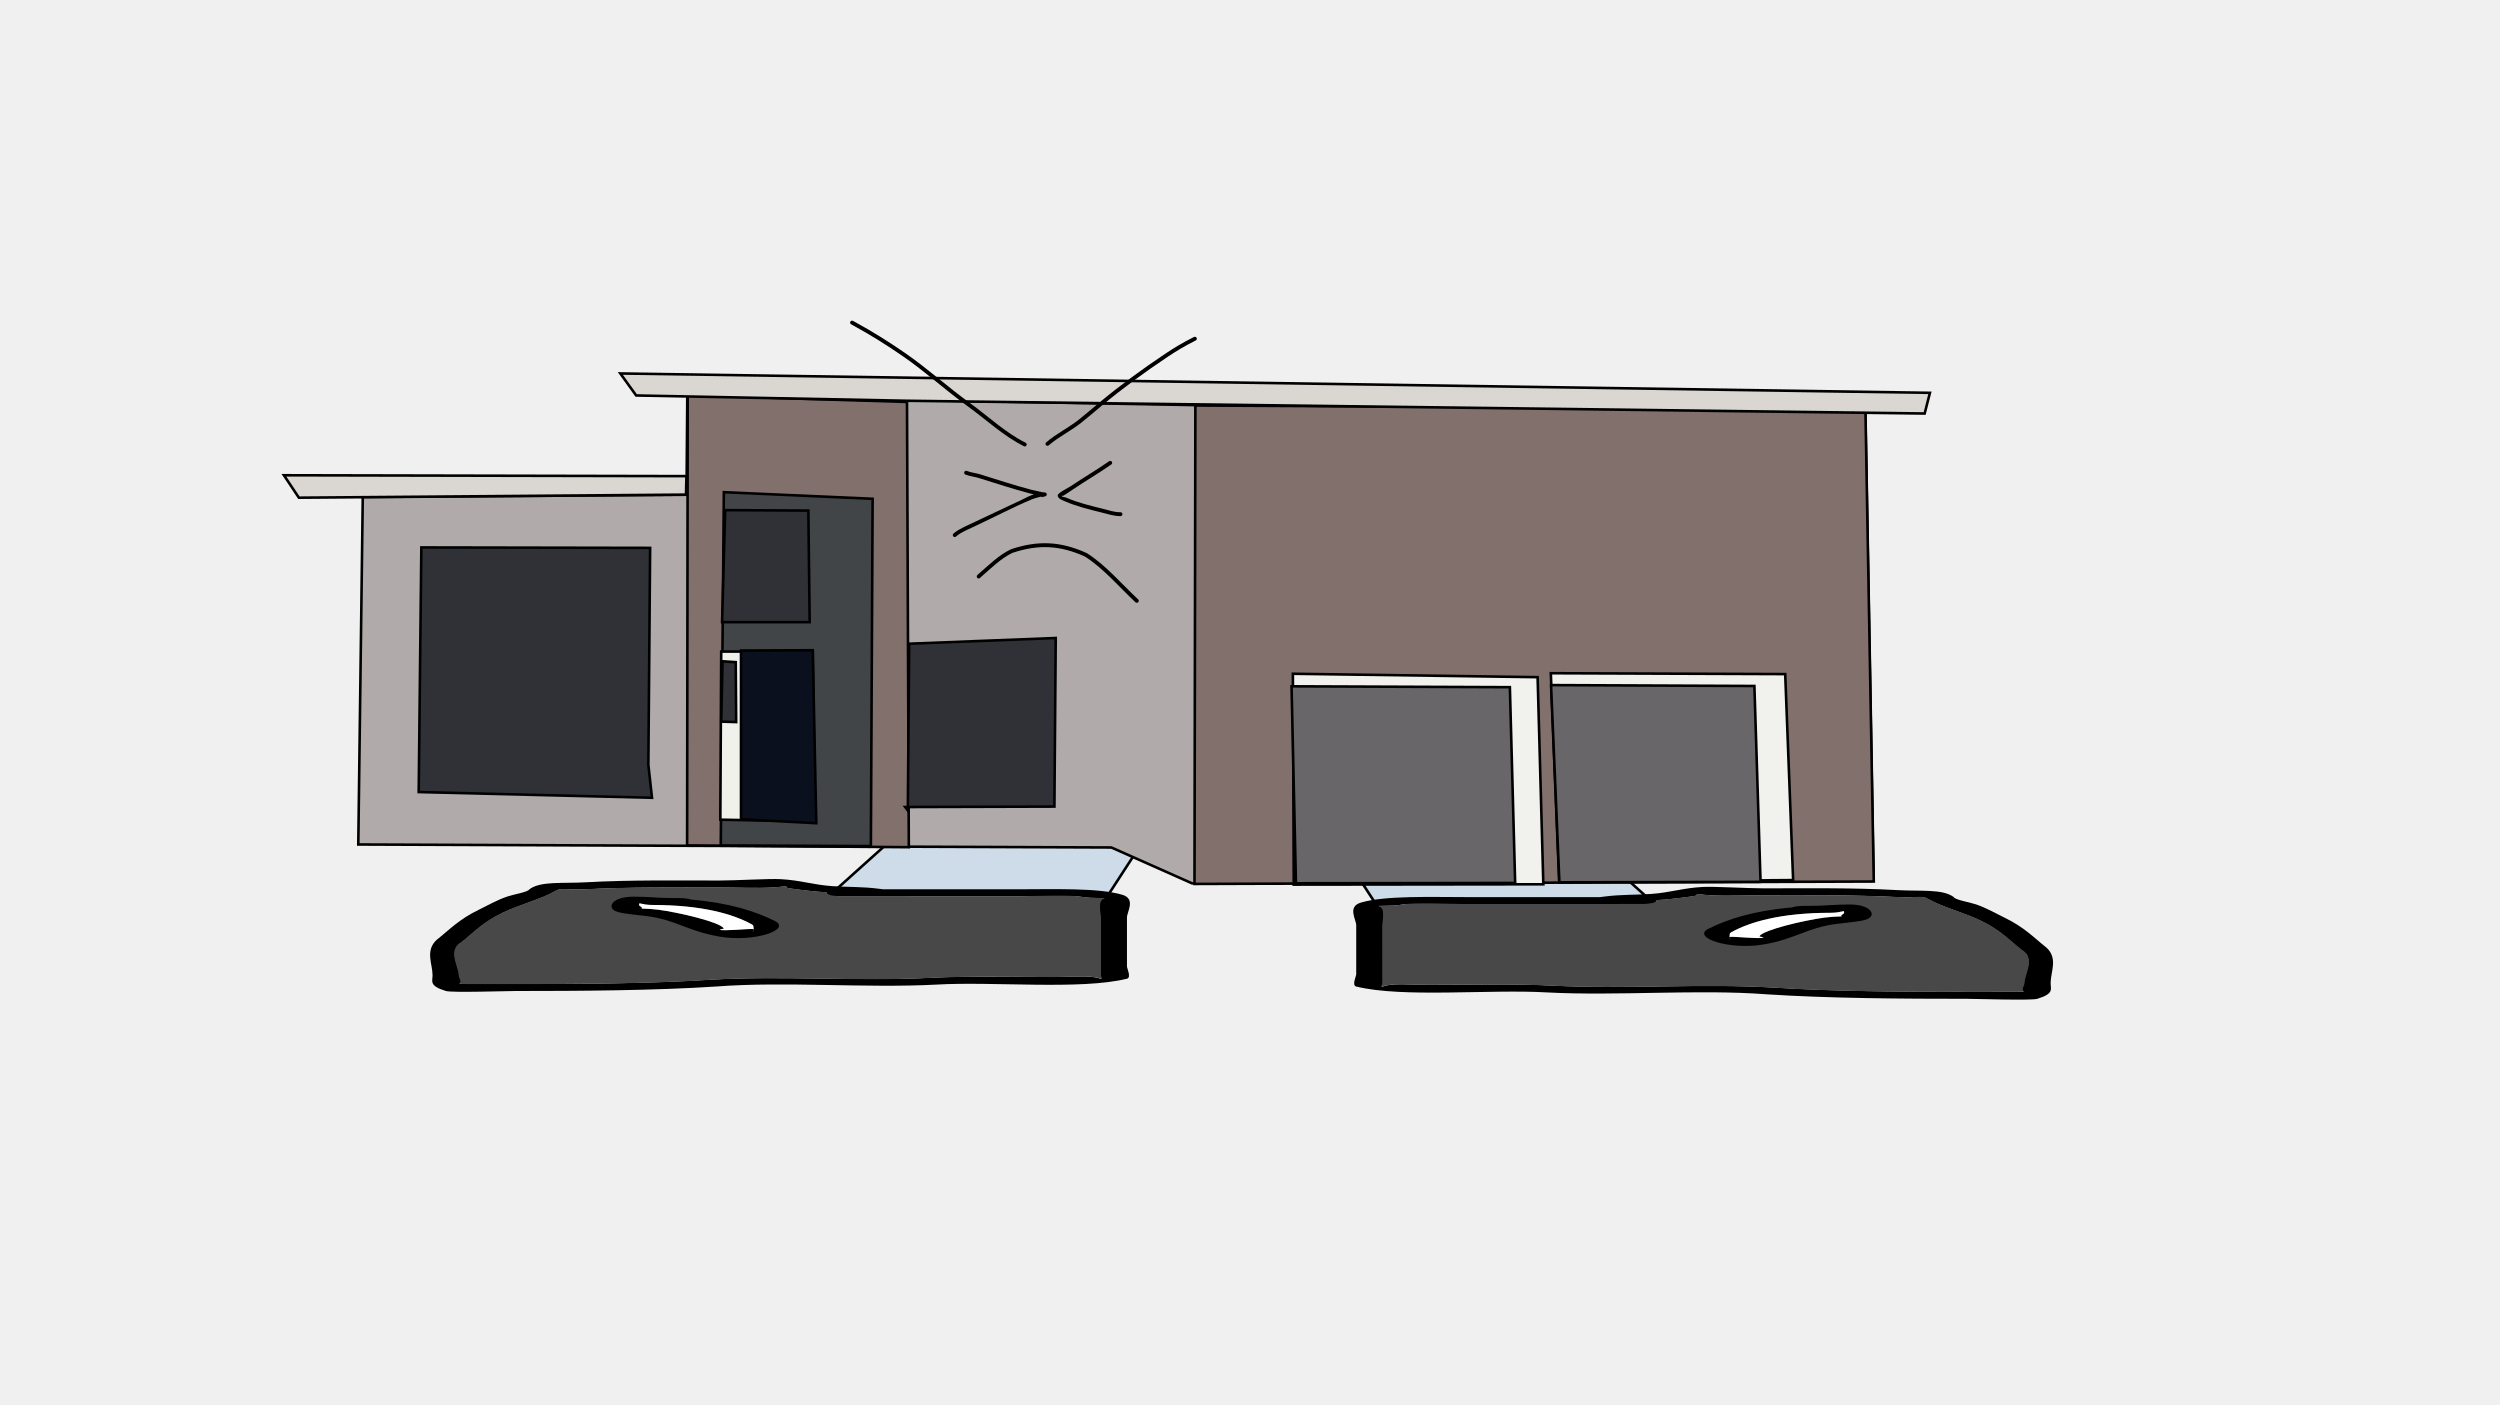
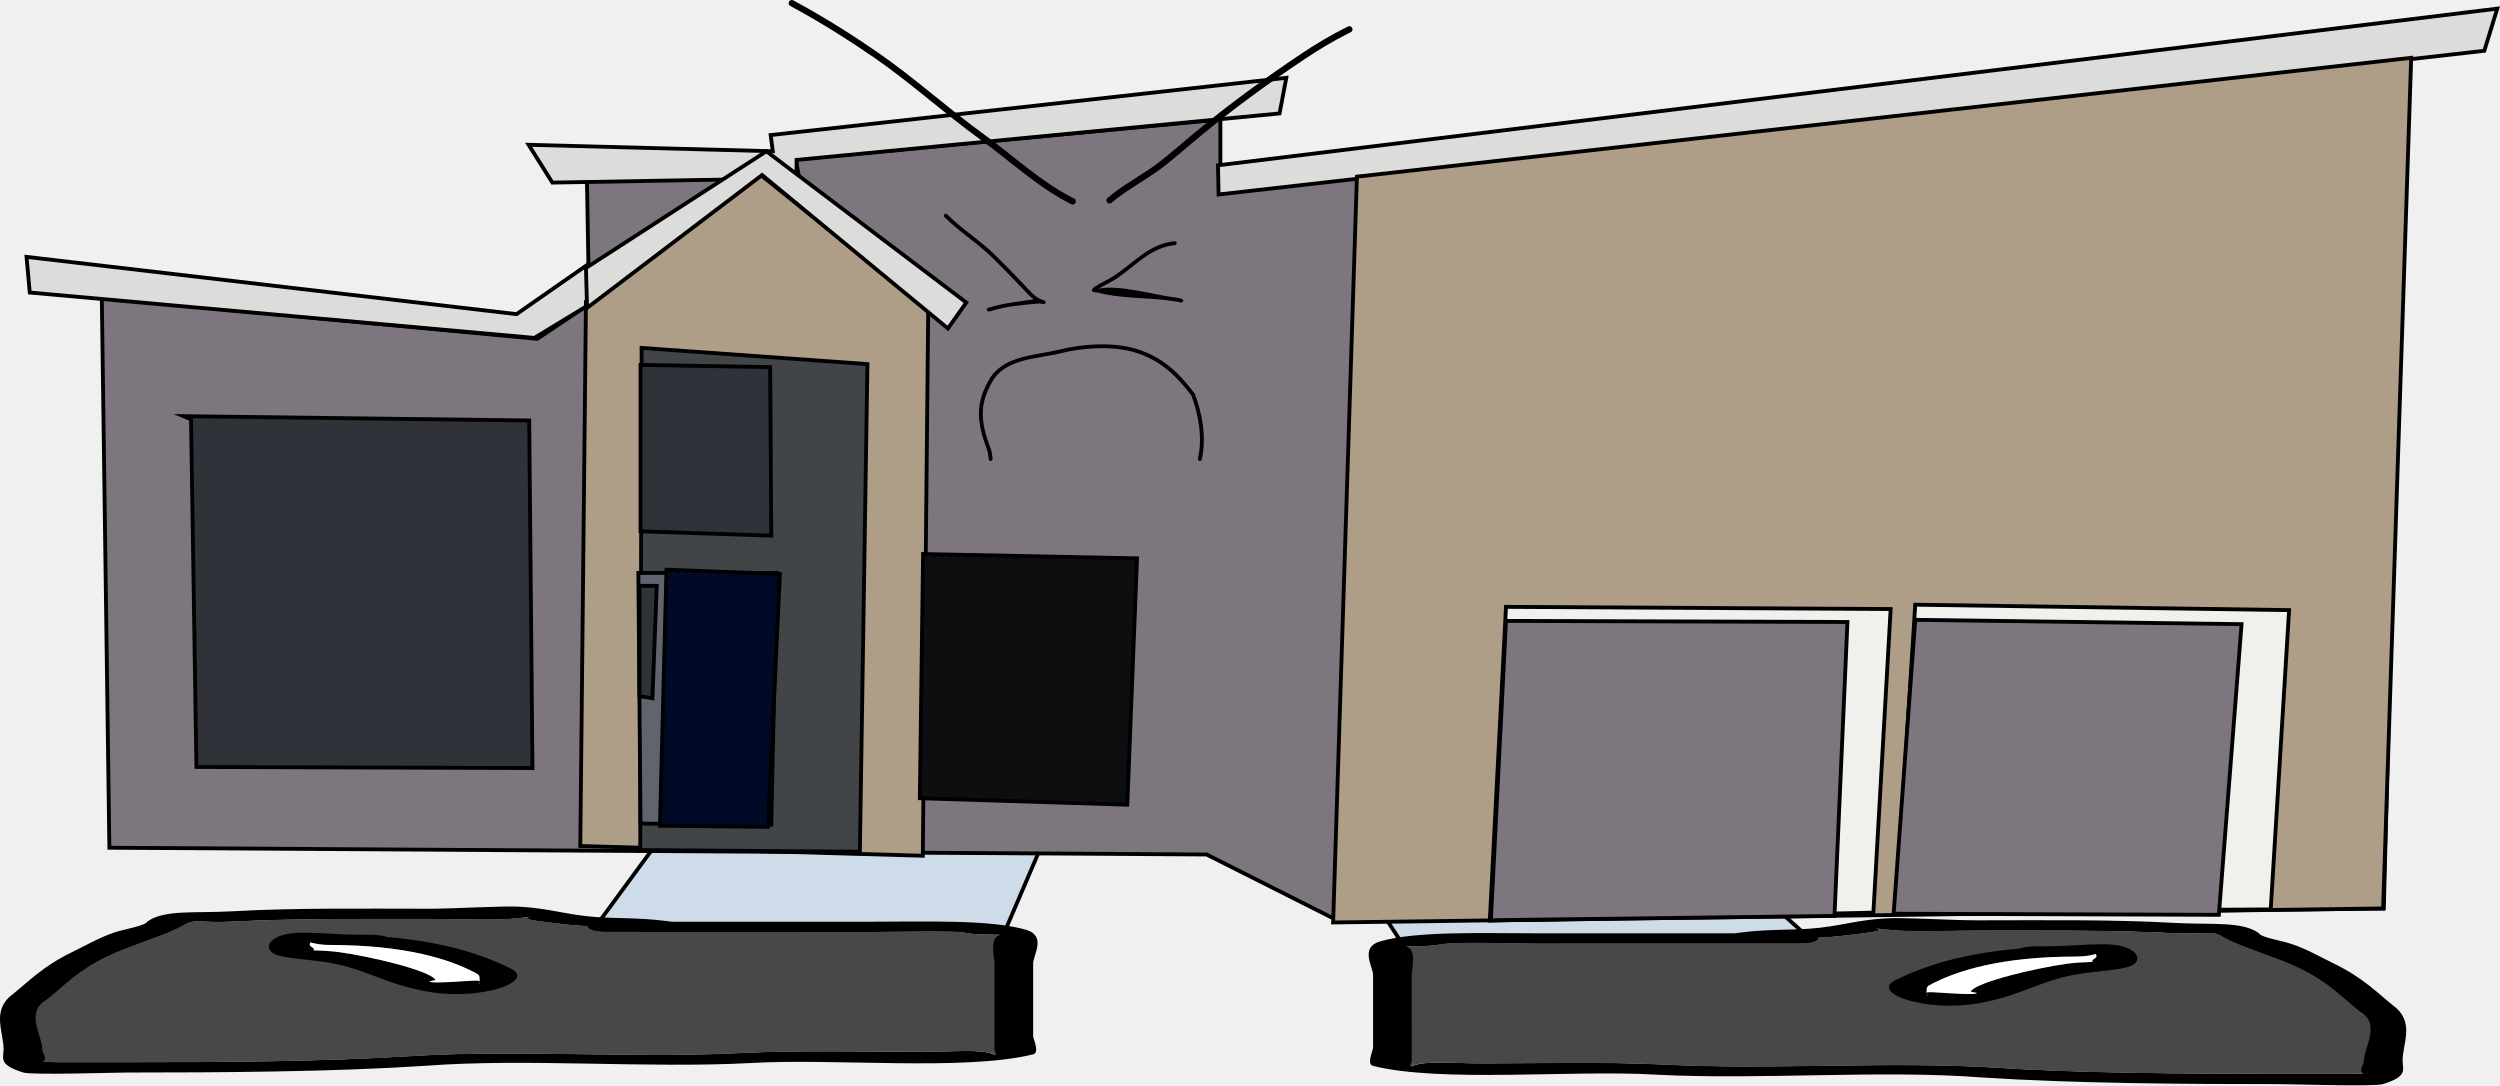
- <svg xmlns="http://www.w3.org/2000/svg" version="1.1" width="959.459" height="539.039" viewBox="0,0,959.459,539.039">
-   <g transform="translate(159.7297,89.51952)">
-     <g data-paper-data="{&quot;isPaintingLayer&quot;:true}" fill-rule="nonzero" stroke-linejoin="miter" stroke-miterlimit="10" stroke-dasharray="" stroke-dashoffset="0" style="mix-blend-mode: normal">
-       <path d="M-159.73,449.52v-539.039h959.459v539.039z" fill="none" stroke="#f00000" stroke-width="0" stroke-linecap="butt" />
-       <path d="M158.899,253.874l33.289,-29.892l93.013,-0.267l-19.582,30.159z" data-paper-data="{&quot;index&quot;:null}" fill="#cedce9" stroke="#000000" stroke-width="1" stroke-linecap="round" />
-       <path d="M367.931,256.874l-19.582,-30.159l93.013,0.267l33.289,29.892z" data-paper-data="{&quot;index&quot;:null}" fill="#cedce9" stroke="#000000" stroke-width="1" stroke-linecap="round" />
-       <path d="M483.498,255.307c-2.517,0.331 -4.992,0.52 -7.442,0.656c0.017,0.051 0.025,0.104 0.025,0.159c0,1.346 -5.125,1.346 -5.125,1.346c-22.636,0 -45.271,0 -67.907,0c-5.825,0 -20.318,-0.611 -24.615,0.194c-2.475,0.464 -4.246,0.418 -7.417,0.479c-0.358,0.007 -1.009,0.022 -1.584,0.031c3.066,0.575 1.584,5.888 1.584,7.373c0,6.282 0,12.563 0,18.845c0,1.122 0,2.243 0,3.365c0,0.449 -0.901,1.727 0,1.346c3.429,-1.45 10.122,-0.67 17.938,-0.673c15.406,-0.005 31.9,-0.438 47.031,0.29c27.631,1.451 57.338,-0.868 84.748,0.75c23.085,1.516 50.72,1.652 74.505,1.652c5.979,0 11.958,0 17.938,0c0.9,0 2.312,-0.032 3.775,-0.067c-1.471,-0.691 0.069,-2.36 0.069,-3.298c0,-3.505 4.473,-9.55 -1.018,-12.698c-4.852,-3.823 -7.922,-7.505 -15.837,-11.318c-5.84,-2.813 -14.932,-5.307 -19.764,-8.102c-2.343,-1.666 -4.44,-0.475 -12.069,-0.861c-16.881,-0.853 -33.812,-0.673 -51.251,-0.673c-6.357,0 -14.34,0.339 -20.5,0c-1.3,-0.072 -3.744,-0.338 -5.576,-0.555c3.35,0.68 -4.295,1.337 -7.507,1.759zM403.049,254.776c17.107,0 34.215,0 51.322,0c0.494,-0.065 0.987,-0.13 1.48,-0.194c6.5,-0.854 12.369,-0.627 17.938,-1.01c7.589,-0.521 12.129,-2.275 19.959,-2.692c4.498,-0.24 16.957,0.531 23.333,0.531c17.29,0 34.561,-0.26 51.251,0.673c9.376,0.524 17.299,-0.497 21.684,2.62c0.646,1.184 5.82,1.924 8.526,2.835c4.135,1.392 7.591,3.454 10.791,4.995c7.932,3.821 11.42,7.752 16.393,11.67c4.445,4.131 1.544,9.253 1.544,13.55c0,2.376 1.426,4.05 -5.125,6.057c-2.284,0.7 -23.388,0 -26.907,0c-24.533,0 -53.197,-0.171 -76.991,-1.733c-26.139,-2.007 -57.254,0.698 -84.272,-0.721c-21.772,-1.288 -55.379,2.143 -73.209,-2.257c-1.765,-0.436 0,-3.994 0,-4.711c0,-6.282 0,-12.563 0,-18.845c0,-2.1 -3.525,-7.114 1.822,-8.678c9.331,-2.729 26.795,-2.09 40.459,-2.09z" data-paper-data="{&quot;index&quot;:null}" fill="#000000" stroke="none" stroke-width="1" stroke-linecap="butt" />
-       <path d="M475.984,255.898c2.45,-0.136 4.955,-0.327 7.472,-0.658c3.213,-0.422 10.888,-1.08 7.538,-1.76c1.832,0.218 4.296,0.484 5.596,0.555c6.16,0.339 14.215,0.003 20.572,0.003c17.439,0 34.48,-0.161 51.36,0.692c7.629,0.385 9.742,-0.8 12.085,0.866c4.832,2.795 13.962,5.309 19.802,8.122c7.915,3.813 10.995,7.52 15.848,11.343c5.491,3.149 0.994,9.217 0.994,12.722c0,0.938 -1.55,2.613 -0.079,3.303c-1.462,0.035 -2.877,0.068 -3.777,0.068c-5.979,0 -11.969,0.004 -17.948,0.004c-23.785,0 -51.531,-0.113 -74.617,-1.629c-27.41,-1.617 -57.389,0.689 -85.019,-0.763c-15.131,-0.728 -31.672,-0.311 -47.078,-0.305c-7.815,0.003 -14.514,-0.78 -17.944,0.67c-0.901,0.381 -0.004,-0.899 -0.004,-1.348c0,-1.122 -0.009,-2.249 -0.009,-3.371c0,-6.282 -0.011,-12.601 -0.011,-18.882c0,-1.485 1.498,-6.811 -1.569,-7.386c0.575,-0.009 1.227,-0.024 1.585,-0.031c3.171,-0.061 4.946,-0.017 7.421,-0.481c4.296,-0.805 18.803,-0.201 24.628,-0.201c22.636,0 45.392,-0.027 68.028,-0.027c0,0 5.15,-0.002 5.15,-1.348c0,-0.055 -0.008,-0.108 -0.025,-0.159z" data-paper-data="{&quot;noHover&quot;:false,&quot;origItem&quot;:[&quot;Path&quot;,{&quot;applyMatrix&quot;:true,&quot;segments&quot;:[[[579.60736,595.76373],[0.95609,-0.20262],[0.00646,0.07548]],[[579.61718,596],[0,-0.08208],[0,2]],[[577.61718,598],[0,0],[-8.83333,0]],[[551.11718,598],[8.83333,0],[-2.27308,0]],[[541.51161,598.28885],[1.67648,-1.19621],[-0.96568,0.68904]],[[538.61718,599],[1.23739,-0.09027],[-0.13966,0.01019]],[[537.99901,599.04541],[0.22447,-0.0134],[1.19653,0.85421]],[[538.61718,610],[0,-2.20646],[0,9.33333]],[[538.61718,638],[0,-9.33333],[0,1.66667]],[[538.61718,643],[0,-1.66667],[0,0.66667]],[[538.61718,645],[-0.35177,0.56631],[1.33831,-2.15456]],[[545.61718,644],[-3.04994,0.00386],[6.01206,-0.00761]],[[563.97058,644.43107],[-5.90478,-1.08158],[10.78253,2.15651]],[[597.04254,645.54479],[-10.6965,-2.40266],[9.00888,2.25222]],[[626.11718,648],[-9.28168,0],[2.33333,0]],[[633.11718,648],[-2.33333,0],[0.35109,0]],[[634.59021,647.90091],[-0.5707,0.05184],[-0.57412,-1.02596]],[[634.61718,643],[0,1.39387],[0,-5.20707]],[[634.21982,624.13246],[2.14282,4.67827],[-1.8936,-5.6808]],[[628.03948,607.31672],[3.08887,5.66543],[-2.2791,-4.1802]],[[620.32688,595.27881],[1.8857,4.15235],[-0.91417,-2.47477]],[[615.61718,594],[2.9771,0.57275],[-6.58756,-1.26734]],[[595.61718,593],[6.8054,0],[-2.48058,0]],[[587.61718,593],[2.40395,0.50364],[-0.50743,-0.10631]],[[585.44122,592.1748],[0.71481,0.32365],[1.30749,1.01011]],[[582.51161,594.78885],[1.25365,-0.62682],[-0.98239,0.4912]]],&quot;closed&quot;:true}],&quot;index&quot;:null}" fill="#484848" stroke="none" stroke-width="1" stroke-linecap="butt" />
-       <path d="M547.832,260.833c0,-0.156 -0.071,-0.417 -0.139,-0.674c-0.264,0.104 -0.658,0.193 -1.164,0.269c-1.518,0.406 -3.822,0.406 -3.822,0.406c-19.521,0 -30.797,3.573 -37.698,7.332c-0.812,0.426 -0.74,0.94 -0.74,1.417c0,0.136 -0.049,0.351 -0.103,0.574c0.052,-0.072 0.18,-0.131 0.443,-0.169c1.159,-0.167 11.237,0.857 12.473,0.267c0.372,-0.177 -1.823,-0.21 -1.702,-0.41c1.489,-2.455 17.275,-6.169 25.035,-7.188c2.013,-0.264 4.278,-0.397 6.531,-0.458c-0.881,-0.36 0.886,-0.912 0.886,-1.366zM504.138,270.268c-0.116,0.479 -0.219,0.936 0.13,0.66c0.239,-0.188 -0.106,-0.453 -0.13,-0.66zM495.841,266.961c7.325,-3.627 17.067,-6.934 32.248,-8.235c1.426,-0.585 4.368,-0.585 4.368,-0.585h2.563c5.802,0 8.872,-0.531 15.105,-0.531c8.655,0 10.662,4.52 6.136,5.844c-2.856,0.835 -7.437,1.109 -11.261,1.612c-11.317,1.486 -15.516,5.757 -27.917,7.882c-13.143,2.252 -27.613,-2.639 -21.24,-5.986z" data-paper-data="{&quot;index&quot;:null}" fill="#000000" stroke="none" stroke-width="1" stroke-linecap="butt" />
-       <path d="M547.883,260.114c0.068,0.257 0.151,0.522 0.151,0.678c0,0.455 -1.746,1.015 -0.865,1.375c-2.252,0.061 -4.531,0.188 -6.544,0.453c-7.76,1.019 -23.623,4.714 -25.111,7.169c-0.121,0.2 1.83,0.351 1.458,0.528c-1.237,0.589 -11.401,-0.452 -12.56,-0.285c-0.262,0.038 -0.39,0.097 -0.442,0.169c0.054,-0.223 0.094,-0.442 0.094,-0.577c0,-0.477 -0.094,-1 0.718,-1.426c6.901,-3.759 18.583,-7.411 38.105,-7.411c0,0 2.314,0.003 3.833,-0.403c0.506,-0.076 0.9,-0.164 1.164,-0.269z" data-paper-data="{&quot;noHover&quot;:false,&quot;origItem&quot;:[&quot;Path&quot;,{&quot;applyMatrix&quot;:true,&quot;segments&quot;:[[[607.563,601.99816],[0.02649,0.38155],[-0.10299,0.15484]],[[607.10872,602.39727],[0.1976,-0.11227],[-0.59254,0.60273]],[[605.61718,603],[0,0],[-7.618,0]],[[590.90604,613.89443],[2.69308,-5.58508],[-0.31682,0.63364]],[[590.61718,616],[0,-0.70843],[0,0.20156]],[[590.57685,616.85325],[0.02106,-0.33136],[0.02013,-0.10671]],[[590.74964,616.60263],[-0.10238,0.05628],[0.45234,-0.24865]],[[595.61718,617],[-0.48256,0.87548],[0.14503,-0.26312]],[[594.95308,616.3906],[-0.04725,0.29671],[0.58086,-3.64773]],[[604.72276,605.71115],[-3.02833,1.51416],[0.78545,-0.39273]],[[607.27135,605.03032],[-0.87898,0.0905],[-0.34365,-0.53523]],[[607.61718,603],[0,0.6759],[0,-0.23192]]],&quot;closed&quot;:true}],&quot;index&quot;:null}" fill="#ffffff" stroke="none" stroke-width="1" stroke-linecap="butt" />
-       <g stroke="none" stroke-width="1" stroke-linecap="butt">
-         <path d="M150.051,252.307c-3.212,-0.422 -10.858,-1.08 -7.507,-1.759c-1.832,0.218 -4.276,0.484 -5.576,0.555c-6.16,0.339 -14.144,0 -20.5,0c-17.439,0 -34.37,-0.18 -51.251,0.673c-7.629,0.385 -9.726,-0.805 -12.069,0.861c-4.832,2.795 -13.924,5.289 -19.764,8.102c-7.915,3.813 -10.985,7.494 -15.837,11.318c-5.491,3.149 -1.018,9.194 -1.018,12.698c0,0.938 1.54,2.608 0.069,3.298c1.462,0.035 2.875,0.067 3.775,0.067c5.979,0 11.958,0 17.938,0c23.785,0 51.419,-0.137 74.505,-1.652c27.41,-1.617 57.117,0.702 84.748,-0.75c15.131,-0.728 31.625,-0.295 47.031,-0.29c7.816,0.003 14.508,-0.777 17.938,0.673c0.901,0.381 0,-0.897 0,-1.346c0,-1.122 0,-2.243 0,-3.365c0,-6.282 0,-12.563 0,-18.845c0,-1.485 -1.482,-6.798 1.584,-7.373c-0.575,-0.009 -1.226,-0.024 -1.584,-0.031c-3.171,-0.061 -4.942,-0.015 -7.417,-0.479c-4.296,-0.805 -18.79,-0.194 -24.615,-0.194c-22.636,0 -45.271,0 -67.907,0c0,0 -5.125,0 -5.125,-1.346c0,-0.055 0.009,-0.108 0.025,-0.159c-2.45,-0.136 -4.925,-0.326 -7.442,-0.656zM230.5,251.776c13.664,0 31.128,-0.639 40.459,2.09c5.347,1.564 1.822,6.578 1.822,8.678c0,6.282 0,12.563 0,18.845c0,0.717 1.765,4.276 0,4.711c-17.83,4.4 -51.436,0.969 -73.209,2.257c-27.018,1.419 -58.133,-1.285 -84.272,0.721c-23.793,1.562 -52.458,1.733 -76.991,1.733c-3.519,0 -24.622,0.7 -26.907,0c-6.551,-2.007 -5.125,-3.682 -5.125,-6.057c0,-4.297 -2.9,-9.419 1.544,-13.55c4.973,-3.919 8.461,-7.849 16.393,-11.67c3.2,-1.541 6.656,-3.603 10.791,-4.995c2.706,-0.911 7.879,-1.651 8.526,-2.835c4.385,-3.117 12.308,-2.096 21.684,-2.62c16.69,-0.933 33.961,-0.673 51.251,-0.673c6.376,0 18.835,-0.771 23.333,-0.531c7.83,0.417 12.37,2.171 19.959,2.692c5.569,0.382 11.438,0.156 17.938,1.01c0.493,0.065 0.987,0.13 1.48,0.194c17.107,0 34.215,0 51.322,0z" data-paper-data="{&quot;index&quot;:null}" fill="#000000" />
-         <path d="M157.565,252.898c-0.017,0.051 -0.025,0.104 -0.025,0.159c0,1.346 5.15,1.348 5.15,1.348c22.636,0 45.392,0.027 68.028,0.027c5.825,0 20.332,-0.604 24.628,0.201c2.475,0.464 4.25,0.42 7.421,0.481c0.358,0.007 1.009,0.022 1.585,0.031c-3.066,0.575 -1.569,5.901 -1.569,7.386c0,6.282 -0.011,12.601 -0.011,18.882c0,1.122 -0.009,2.249 -0.009,3.371c0,0.449 0.898,1.729 -0.004,1.348c-3.429,-1.45 -10.128,-0.668 -17.944,-0.67c-15.406,-0.005 -31.947,-0.422 -47.078,0.305c-27.631,1.451 -57.609,-0.854 -85.019,0.763c-23.085,1.516 -50.832,1.629 -74.617,1.629c-5.979,0 -11.969,-0.004 -17.948,-0.004c-0.9,0 -2.314,-0.033 -3.777,-0.068c1.471,-0.691 -0.079,-2.365 -0.079,-3.303c0,-3.505 -4.497,-9.573 0.994,-12.722c4.852,-3.823 7.932,-7.53 15.848,-11.343c5.84,-2.813 14.97,-5.327 19.802,-8.122c2.343,-1.666 4.456,-0.48 12.085,-0.866c16.881,-0.853 33.921,-0.692 51.36,-0.692c6.357,0 14.411,0.336 20.572,-0.003c1.3,-0.072 3.764,-0.338 5.596,-0.555c-3.351,0.68 4.325,1.338 7.538,1.76c2.517,0.331 5.022,0.522 7.472,0.658z" data-paper-data="{&quot;noHover&quot;:false,&quot;origItem&quot;:[&quot;Path&quot;,{&quot;applyMatrix&quot;:true,&quot;segments&quot;:[[[579.60736,595.76373],[0.95609,-0.20262],[0.00646,0.07548]],[[579.61718,596],[0,-0.08208],[0,2]],[[577.61718,598],[0,0],[-8.83333,0]],[[551.11718,598],[8.83333,0],[-2.27308,0]],[[541.51161,598.28885],[1.67648,-1.19621],[-0.96568,0.68904]],[[538.61718,599],[1.23739,-0.09027],[-0.13966,0.01019]],[[537.99901,599.04541],[0.22447,-0.0134],[1.19653,0.85421]],[[538.61718,610],[0,-2.20646],[0,9.33333]],[[538.61718,638],[0,-9.33333],[0,1.66667]],[[538.61718,643],[0,-1.66667],[0,0.66667]],[[538.61718,645],[-0.35177,0.56631],[1.33831,-2.15456]],[[545.61718,644],[-3.04994,0.00386],[6.01206,-0.00761]],[[563.97058,644.43107],[-5.90478,-1.08158],[10.78253,2.15651]],[[597.04254,645.54479],[-10.6965,-2.40266],[9.00888,2.25222]],[[626.11718,648],[-9.28168,0],[2.33333,0]],[[633.11718,648],[-2.33333,0],[0.35109,0]],[[634.59021,647.90091],[-0.5707,0.05184],[-0.57412,-1.02596]],[[634.61718,643],[0,1.39387],[0,-5.20707]],[[634.21982,624.13246],[2.14282,4.67827],[-1.8936,-5.6808]],[[628.03948,607.31672],[3.08887,5.66543],[-2.2791,-4.1802]],[[620.32688,595.27881],[1.8857,4.15235],[-0.91417,-2.47477]],[[615.61718,594],[2.9771,0.57275],[-6.58756,-1.26734]],[[595.61718,593],[6.8054,0],[-2.48058,0]],[[587.61718,593],[2.40395,0.50364],[-0.50743,-0.10631]],[[585.44122,592.1748],[0.71481,0.32365],[1.30749,1.01011]],[[582.51161,594.78885],[1.25365,-0.62682],[-0.98239,0.4912]]],&quot;closed&quot;:true}],&quot;index&quot;:null}" fill="#484848" />
-         <path d="M85.718,257.833c0,0.455 1.767,1.006 0.886,1.366c2.252,0.061 4.518,0.194 6.531,0.458c7.76,1.019 23.547,4.733 25.035,7.188c0.121,0.2 -2.073,0.233 -1.702,0.41c1.237,0.589 11.314,-0.435 12.473,-0.267c0.262,0.038 0.391,0.097 0.443,0.169c-0.054,-0.223 -0.103,-0.439 -0.103,-0.574c0,-0.477 0.072,-0.991 -0.74,-1.417c-6.901,-3.759 -18.176,-7.332 -37.698,-7.332c0,0 -2.304,0 -3.822,-0.406c-0.506,-0.076 -0.9,-0.164 -1.164,-0.269c-0.068,0.257 -0.139,0.518 -0.139,0.674zM129.281,267.928c0.35,0.276 0.247,-0.182 0.13,-0.66c-0.024,0.208 -0.369,0.472 -0.13,0.66zM137.708,263.961c6.373,3.347 -8.097,8.238 -21.24,5.986c-12.401,-2.125 -16.6,-6.396 -27.917,-7.882c-3.823,-0.502 -8.405,-0.776 -11.261,-1.612c-4.526,-1.324 -2.52,-5.844 6.136,-5.844c6.233,0 9.302,0.531 15.105,0.531h2.563c0,0 2.942,0 4.368,0.585c15.181,1.302 24.923,4.608 32.248,8.235z" data-paper-data="{&quot;index&quot;:null}" fill="#000000" />
-         <path d="M85.666,257.114c0.264,0.104 0.658,0.193 1.164,0.269c1.518,0.406 3.833,0.403 3.833,0.403c19.521,0 31.204,3.652 38.105,7.411c0.812,0.426 0.718,0.95 0.718,1.426c0,0.136 0.04,0.354 0.094,0.577c-0.052,-0.072 -0.179,-0.131 -0.442,-0.169c-1.159,-0.167 -11.324,0.874 -12.56,0.285c-0.372,-0.177 1.579,-0.329 1.458,-0.528c-1.488,-2.455 -17.351,-6.15 -25.111,-7.169c-2.013,-0.264 -4.291,-0.392 -6.544,-0.453c0.881,-0.36 -0.865,-0.92 -0.865,-1.375c0,-0.156 0.083,-0.421 0.151,-0.678z" data-paper-data="{&quot;noHover&quot;:false,&quot;origItem&quot;:[&quot;Path&quot;,{&quot;applyMatrix&quot;:true,&quot;segments&quot;:[[[607.563,601.99816],[0.02649,0.38155],[-0.10299,0.15484]],[[607.10872,602.39727],[0.1976,-0.11227],[-0.59254,0.60273]],[[605.61718,603],[0,0],[-7.618,0]],[[590.90604,613.89443],[2.69308,-5.58508],[-0.31682,0.63364]],[[590.61718,616],[0,-0.70843],[0,0.20156]],[[590.57685,616.85325],[0.02106,-0.33136],[0.02013,-0.10671]],[[590.74964,616.60263],[-0.10238,0.05628],[0.45234,-0.24865]],[[595.61718,617],[-0.48256,0.87548],[0.14503,-0.26312]],[[594.95308,616.3906],[-0.04725,0.29671],[0.58086,-3.64773]],[[604.72276,605.71115],[-3.02833,1.51416],[0.78545,-0.39273]],[[607.27135,605.03032],[-0.87898,0.0905],[-0.34365,-0.53523]],[[607.61718,603],[0,0.6759],[0,-0.23192]]],&quot;closed&quot;:true}],&quot;index&quot;:null}" fill="#ffffff" />
-       </g>
+ <svg xmlns="http://www.w3.org/2000/svg" version="1.1" width="647.126" height="280.937" viewBox="0,0,647.126,280.937">
+   <g transform="translate(1.11169,-81.03868)">
+     <g stroke-miterlimit="10">
+       <path d="M152.437,321.727l33.289,-45.346l93.013,-0.405l-19.582,45.751z" fill="#cedce9" stroke="#000000" stroke-width="1" stroke-linecap="round" />
+       <path d="M143.59,320.16c-3.212,-0.422 -10.858,-1.08 -7.507,-1.759c-1.832,0.218 -4.276,0.484 -5.576,0.555c-6.16,0.339 -14.144,0 -20.5,0c-17.439,0 -34.37,-0.18 -51.251,0.673c-7.629,0.385 -9.726,-0.805 -12.069,0.861c-4.832,2.795 -13.924,5.289 -19.764,8.102c-7.915,3.813 -10.985,7.494 -15.837,11.318c-5.491,3.149 -1.018,9.194 -1.018,12.698c0,0.938 1.54,2.608 0.069,3.298c1.462,0.035 2.875,0.067 3.775,0.067c5.979,0 11.958,0 17.938,0c23.785,0 51.419,-0.137 74.505,-1.652c27.41,-1.617 57.117,0.702 84.748,-0.75c15.131,-0.728 31.625,-0.295 47.031,-0.29c7.816,0.003 14.508,-0.777 17.938,0.673c0.901,0.381 0,-0.897 0,-1.346c0,-1.122 0,-2.243 0,-3.365c0,-6.282 0,-12.563 0,-18.845c0,-1.485 -1.482,-6.798 1.584,-7.373c-0.575,-0.009 -1.226,-0.024 -1.584,-0.031c-3.171,-0.061 -4.942,-0.015 -7.417,-0.479c-4.296,-0.805 -18.79,-0.194 -24.615,-0.194c-22.636,0 -45.271,0 -67.907,0c0,0 -5.125,0 -5.125,-1.346c0,-0.055 0.009,-0.108 0.025,-0.159c-2.45,-0.136 -4.925,-0.326 -7.442,-0.656zM224.039,319.629c13.664,0 31.128,-0.639 40.459,2.09c5.347,1.564 1.822,6.578 1.822,8.678c0,6.282 0,12.563 0,18.845c0,0.717 1.765,4.276 0,4.711c-17.83,4.4 -51.436,0.969 -73.209,2.257c-27.018,1.419 -58.133,-1.285 -84.272,0.721c-23.793,1.562 -52.458,1.733 -76.991,1.733c-3.519,0 -24.622,0.7 -26.907,0c-6.551,-2.007 -5.125,-3.682 -5.125,-6.057c0,-4.297 -2.9,-9.419 1.544,-13.55c4.973,-3.919 8.461,-7.849 16.393,-11.67c3.2,-1.541 6.656,-3.603 10.791,-4.995c2.706,-0.911 7.879,-1.651 8.526,-2.835c4.385,-3.117 12.308,-2.096 21.684,-2.62c16.69,-0.933 33.961,-0.673 51.251,-0.673c6.376,0 18.835,-0.771 23.333,-0.531c7.83,0.417 12.37,2.171 19.959,2.692c5.569,0.382 11.438,0.156 17.938,1.01c0.493,0.065 0.987,0.13 1.48,0.194c17.107,0 34.215,0 51.322,0z" fill="#000000" stroke="none" stroke-width="1" stroke-linecap="butt" />
+       <path d="M151.103,320.751c-0.017,0.051 -0.025,0.104 -0.025,0.159c0,1.346 5.15,1.348 5.15,1.348c22.636,0 45.392,0.027 68.028,0.027c5.825,0 20.332,-0.604 24.628,0.201c2.475,0.464 4.25,0.42 7.421,0.481c0.358,0.007 1.009,0.022 1.585,0.031c-3.066,0.575 -1.569,5.901 -1.569,7.386c0,6.282 -0.011,12.601 -0.011,18.882c0,1.122 -0.009,2.249 -0.009,3.371c0,0.449 0.898,1.729 -0.004,1.348c-3.429,-1.45 -10.128,-0.668 -17.944,-0.67c-15.406,-0.005 -31.947,-0.422 -47.078,0.305c-27.631,1.451 -57.609,-0.854 -85.019,0.763c-23.085,1.516 -50.832,1.629 -74.617,1.629c-5.979,0 -11.969,-0.004 -17.948,-0.004c-0.9,0 -2.314,-0.033 -3.777,-0.068c1.471,-0.691 -0.079,-2.365 -0.079,-3.303c0,-3.505 -4.497,-9.573 0.994,-12.722c4.852,-3.823 7.932,-7.53 15.848,-11.343c5.84,-2.813 14.97,-5.327 19.802,-8.122c2.343,-1.666 4.456,-0.48 12.085,-0.866c16.881,-0.853 33.921,-0.692 51.36,-0.692c6.357,0 14.411,0.336 20.572,-0.003c1.3,-0.072 3.764,-0.338 5.596,-0.555c-3.351,0.68 4.325,1.338 7.538,1.76c2.517,0.331 5.022,0.522 7.472,0.658z" fill="#484848" stroke="none" stroke-width="1" stroke-linecap="butt" />
+       <path d="M79.256,325.686c0,0.455 1.767,1.006 0.886,1.366c2.252,0.061 4.518,0.194 6.531,0.458c7.76,1.019 23.547,4.733 25.035,7.188c0.121,0.2 -2.073,0.233 -1.702,0.41c1.237,0.589 11.314,-0.435 12.473,-0.267c0.262,0.038 0.391,0.097 0.443,0.169c-0.054,-0.223 -0.103,-0.439 -0.103,-0.574c0,-0.477 0.072,-0.991 -0.74,-1.417c-6.901,-3.759 -18.176,-7.332 -37.698,-7.332c0,0 -2.304,0 -3.822,-0.406c-0.506,-0.076 -0.9,-0.164 -1.164,-0.269c-0.068,0.257 -0.139,0.518 -0.139,0.674zM122.819,335.782c0.35,0.276 0.247,-0.182 0.13,-0.66c-0.024,0.208 -0.369,0.472 -0.13,0.66zM131.247,331.814c6.373,3.347 -8.097,8.238 -21.24,5.986c-12.401,-2.125 -16.6,-6.396 -27.917,-7.882c-3.823,-0.502 -8.405,-0.776 -11.261,-1.612c-4.526,-1.324 -2.52,-5.844 6.136,-5.844c6.233,0 9.302,0.531 15.105,0.531h2.563c0,0 2.942,0 4.368,0.585c15.181,1.302 24.923,4.608 32.248,8.235z" fill="#000000" stroke="none" stroke-width="1" stroke-linecap="butt" />
+       <path d="M79.205,324.967c0.264,0.104 0.658,0.193 1.164,0.269c1.518,0.406 3.833,0.403 3.833,0.403c19.521,0 31.204,3.652 38.105,7.411c0.812,0.426 0.718,0.95 0.718,1.426c0,0.136 0.04,0.354 0.094,0.577c-0.052,-0.072 -0.179,-0.131 -0.442,-0.169c-1.159,-0.167 -11.324,0.874 -12.56,0.285c-0.372,-0.177 1.579,-0.329 1.458,-0.528c-1.488,-2.455 -17.351,-6.15 -25.111,-7.169c-2.013,-0.264 -4.291,-0.392 -6.544,-0.453c0.881,-0.36 -0.865,-0.92 -0.865,-1.375c0,-0.156 0.083,-0.421 0.151,-0.678z" fill="#ffffff" stroke="none" stroke-width="1" stroke-linecap="butt" />
+       <path d="M361.47,324.727l-19.582,-30.159l93.013,0.267l33.289,29.892z" fill="#cedce9" stroke="#000000" stroke-width="1" stroke-linecap="round" />
+       <path d="M477.037,323.16c-2.517,0.331 -4.992,0.52 -7.442,0.656c0.017,0.051 0.025,0.104 0.025,0.159c0,1.346 -5.125,1.346 -5.125,1.346c-22.636,0 -45.271,0 -67.907,0c-5.825,0 -20.318,-0.611 -24.615,0.194c-2.475,0.464 -4.246,0.418 -7.417,0.479c-0.358,0.007 -1.009,0.022 -1.584,0.031c3.066,0.575 1.584,5.888 1.584,7.373c0,6.282 0,12.563 0,18.845c0,1.122 0,2.243 0,3.365c0,0.449 -0.901,1.727 0,1.346c3.429,-1.45 10.122,-0.67 17.938,-0.673c15.406,-0.005 31.9,-0.438 47.031,0.29c27.631,1.451 57.338,-0.868 84.748,0.75c23.085,1.516 50.72,1.652 74.505,1.652c5.979,0 11.958,0 17.938,0c0.9,0 2.312,-0.032 3.775,-0.067c-1.471,-0.691 0.069,-2.36 0.069,-3.298c0,-3.505 4.473,-9.55 -1.018,-12.698c-4.852,-3.823 -7.922,-7.505 -15.837,-11.318c-5.84,-2.813 -14.932,-5.307 -19.764,-8.102c-2.343,-1.666 -4.44,-0.475 -12.069,-0.861c-16.881,-0.853 -33.812,-0.673 -51.251,-0.673c-6.357,0 -14.34,0.339 -20.5,0c-1.3,-0.072 -3.744,-0.338 -5.576,-0.555c3.35,0.68 -4.295,1.337 -7.507,1.759zM396.588,322.629c17.107,0 34.215,0 51.322,0c0.494,-0.065 0.987,-0.13 1.48,-0.194c6.5,-0.854 12.369,-0.627 17.938,-1.01c7.589,-0.521 12.129,-2.275 19.959,-2.692c4.498,-0.24 16.957,0.531 23.333,0.531c17.29,0 34.561,-0.26 51.251,0.673c9.376,0.524 17.299,-0.497 21.684,2.62c0.646,1.184 5.82,1.924 8.526,2.835c4.135,1.392 7.591,3.454 10.791,4.995c7.932,3.821 11.42,7.752 16.393,11.67c4.445,4.131 1.544,9.253 1.544,13.55c0,2.376 1.426,4.05 -5.125,6.057c-2.284,0.7 -23.388,0 -26.907,0c-24.533,0 -53.197,-0.171 -76.991,-1.733c-26.139,-2.007 -57.254,0.698 -84.272,-0.721c-21.772,-1.288 -55.379,2.143 -73.209,-2.257c-1.765,-0.436 0,-3.994 0,-4.711c0,-6.282 0,-12.563 0,-18.845c0,-2.1 -3.525,-7.114 1.822,-8.678c9.331,-2.729 26.795,-2.09 40.459,-2.09z" fill="#000000" stroke="none" stroke-width="1" stroke-linecap="butt" />
+       <path d="M469.523,323.751c2.45,-0.136 4.955,-0.327 7.472,-0.658c3.213,-0.422 10.888,-1.08 7.538,-1.76c1.832,0.218 4.296,0.484 5.596,0.555c6.16,0.339 14.215,0.003 20.572,0.003c17.439,0 34.48,-0.161 51.36,0.692c7.629,0.385 9.742,-0.8 12.085,0.866c4.832,2.795 13.962,5.309 19.802,8.122c7.915,3.813 10.995,7.52 15.848,11.343c5.491,3.149 0.994,9.217 0.994,12.722c0,0.938 -1.55,2.613 -0.079,3.303c-1.462,0.035 -2.877,0.068 -3.777,0.068c-5.979,0 -11.969,0.004 -17.948,0.004c-23.785,0 -51.531,-0.113 -74.617,-1.629c-27.41,-1.617 -57.389,0.689 -85.019,-0.763c-15.131,-0.728 -31.672,-0.311 -47.078,-0.305c-7.815,0.003 -14.514,-0.78 -17.944,0.67c-0.901,0.381 -0.004,-0.899 -0.004,-1.348c0,-1.122 -0.009,-2.249 -0.009,-3.371c0,-6.282 -0.011,-12.601 -0.011,-18.882c0,-1.485 1.498,-6.811 -1.569,-7.386c0.575,-0.009 1.227,-0.024 1.585,-0.031c3.171,-0.061 4.946,-0.017 7.421,-0.481c4.296,-0.805 18.803,-0.201 24.628,-0.201c22.636,0 45.392,-0.027 68.028,-0.027c0,0 5.15,-0.002 5.15,-1.348c0,-0.055 -0.008,-0.108 -0.025,-0.159z" fill="#484848" stroke="none" stroke-width="1" stroke-linecap="butt" />
+       <path d="M541.371,328.686c0,-0.156 -0.071,-0.417 -0.139,-0.674c-0.264,0.104 -0.658,0.193 -1.164,0.269c-1.518,0.406 -3.822,0.406 -3.822,0.406c-19.521,0 -30.797,3.573 -37.698,7.332c-0.812,0.426 -0.74,0.94 -0.74,1.417c0,0.136 -0.049,0.351 -0.103,0.574c0.052,-0.072 0.18,-0.131 0.443,-0.169c1.159,-0.167 11.237,0.857 12.473,0.267c0.372,-0.177 -1.823,-0.21 -1.702,-0.41c1.489,-2.455 17.275,-6.169 25.035,-7.188c2.013,-0.264 4.278,-0.397 6.531,-0.458c-0.881,-0.36 0.886,-0.912 0.886,-1.366zM497.677,338.121c-0.116,0.479 -0.219,0.936 0.13,0.66c0.239,-0.188 -0.106,-0.453 -0.13,-0.66zM489.38,334.814c7.325,-3.627 17.067,-6.934 32.248,-8.235c1.426,-0.585 4.368,-0.585 4.368,-0.585h2.563c5.802,0 8.872,-0.531 15.105,-0.531c8.655,0 10.662,4.52 6.136,5.844c-2.856,0.835 -7.437,1.109 -11.261,1.612c-11.317,1.486 -15.516,5.757 -27.917,7.882c-13.143,2.252 -27.613,-2.639 -21.24,-5.986z" fill="#000000" stroke="none" stroke-width="1" stroke-linecap="butt" />
+       <path d="M541.422,327.967c0.068,0.257 0.151,0.522 0.151,0.678c0,0.455 -1.746,1.015 -0.865,1.375c-2.252,0.061 -4.531,0.188 -6.544,0.453c-7.76,1.019 -23.623,4.714 -25.111,7.169c-0.121,0.2 1.83,0.351 1.458,0.528c-1.237,0.589 -11.401,-0.452 -12.56,-0.285c-0.262,0.038 -0.39,0.097 -0.442,0.169c0.054,-0.223 0.094,-0.442 0.094,-0.577c0,-0.477 -0.094,-1 0.718,-1.426c6.901,-3.759 18.583,-7.411 38.105,-7.411c0,0 2.314,0.003 3.833,-0.403c0.506,-0.076 0.9,-0.164 1.164,-0.269z" fill="#ffffff" stroke="none" stroke-width="1" stroke-linecap="butt" />
      <g>
-         <g stroke="#000000" stroke-width="1" stroke-linecap="round">
-           <path d="M-22.225,234.581l1.721,-133.358l124.253,-0.86l0.287,-37.857l259.26,4.589l192.868,1.434l3.155,179.245l-261.554,1.721l-30.974,-13.766z" fill="#b0aaaa" />
-           <path d="M103.971,234.921l0.234,-172.75l84.154,2.571l0.701,170.88z" fill="#82706c" />
-           <path d="M116.888,234.943l1.183,-135.566l57.098,2.534l-0.676,133.285z" fill="#414548" />
-           <path d="M153.039,225.737l-36.32,-0.676l0.338,-64.531h35.137z" fill="#f0f1ea" />
-           <path d="M152.194,160.023l1.351,66.389l-28.887,-1.52v-64.742z" fill="#0b101f" />
-           <path d="M117.564,164.288l5.068,0.338l0.169,22.974l-5.744,-0.169z" fill="#2f3137" />
-           <path d="M118.577,106.261l31.928,0.169l0.507,42.824h-33.617z" fill="#2f3137" />
-           <path d="M90.493,216.657l-89.532,-2.196l1.014,-93.882l87.801,0.169l-0.676,83.282z" fill="#2f3137" />
-           <path d="M188.683,221.555l0.507,-64.024l56.253,-2.196l-0.507,64.7l-57.267,0.169z" fill="#2f3137" />
-           <path d="M298.698,249.724l0.338,-183.626l257.153,1.351l3.21,181.346z" fill="#82706c" />
-           <path d="M336.792,249.978l-0.338,-80.917l93.925,1.309l2.196,79.481z" fill="#f1f2ee" />
-           <path d="M337.636,249.471l-1.689,-75.596l83.789,0.338l2.027,75.131z" fill="#686669" />
-           <path d="M438.656,248.964l-3.21,-80.115l89.955,0.338l3.041,79.059z" fill="#f1f2ee" />
-           <path d="M438.741,249.091l-3.21,-75.68l78.045,0.338l2.365,75.174z" fill="#686669" />
-           <path d="M103.543,100.307l-148.565,1.183l-5.744,-8.615l154.486,0.338z" fill="#dad6d1" />
-           <path d="M187.973,64.282l-103.554,-2.027l-6.081,-8.446l502.607,7.433l-2.027,7.94z" fill="#dad6d1" />
-         </g>
-         <path d="M166.628,33.942c0.359,-0.658 1.018,-0.299 1.018,-0.299l0.889,0.485c6.642,3.623 12.838,7.519 19.067,11.814c8.638,5.956 16.424,13.088 24.936,19.245c7.038,5.091 13.587,11.339 21.343,15.202c0,0 0.671,0.335 0.335,1.006c-0.335,0.671 -1.006,0.335 -1.006,0.335c-7.829,-3.931 -14.436,-10.182 -21.551,-15.328c-8.502,-6.15 -16.28,-13.277 -24.908,-19.226c-6.186,-4.266 -12.336,-8.133 -18.934,-11.732l-0.889,-0.485c0,0 -0.658,-0.359 -0.299,-1.018z" fill="#000000" stroke="none" stroke-width="0.5" stroke-linecap="butt" />
-         <path d="M299.504,40.146c0.336,0.671 -0.334,1.007 -0.334,1.007l-0.526,0.264c-3.538,1.772 -6.974,3.823 -10.261,6.022c-8.712,5.829 -17.132,11.962 -25.199,18.663c-2.696,2.24 -5.341,4.567 -8.101,6.728c-3.926,3.074 -8.553,5.319 -12.32,8.549c0,0 -0.569,0.488 -1.058,-0.081c-0.488,-0.569 0.081,-1.058 0.081,-1.058c3.792,-3.25 8.438,-5.507 12.386,-8.602c2.742,-2.15 5.372,-4.463 8.053,-6.69c8.107,-6.734 16.569,-12.898 25.323,-18.755c3.338,-2.234 6.83,-4.315 10.423,-6.116l0.526,-0.264c0,0 0.671,-0.336 1.007,0.334z" fill="#000000" stroke="none" stroke-width="0.5" stroke-linecap="butt" />
-         <path d="M215.348,132.263c-0.53,-0.53 0,-1.061 0,-1.061l0.333,-0.33c3.881,-3.338 7.993,-7.442 12.608,-9.609c10.392,-3.477 19.105,-3.052 29.077,1.495c7.25,4.567 13.435,11.909 19.7,17.76c0,0 0.548,0.512 0.036,1.06c-0.512,0.548 -1.06,0.036 -1.06,0.036c-6.173,-5.765 -12.266,-13.01 -19.39,-17.537c-9.577,-4.339 -17.829,-4.735 -27.807,-1.422c-4.447,2.097 -8.445,6.129 -12.187,9.353l-0.251,0.254c0,0 -0.53,0.53 -1.061,0z" fill="#000000" stroke="none" stroke-width="0.5" stroke-linecap="butt" />
-         <path d="M271.033,107.812c0,0.75 -0.75,0.75 -0.75,0.75h-0.146c-2.341,-0.009 -4.663,-0.779 -6.923,-1.346c-4.757,-1.193 -9.841,-2.396 -14.327,-4.381c-0.826,-0.375 -2.698,-0.938 -2.686,-2.261c0.009,-0.886 4.24,-2.992 4.967,-3.484c4.857,-3.284 9.97,-6.237 14.746,-9.583c0,0 0.614,-0.43 1.045,0.184c0.43,0.614 -0.184,1.045 -0.184,1.045c-4.787,3.348 -9.901,6.307 -14.766,9.597c-0.015,0.01 -2.506,1.675 -2.513,1.679c-0.428,0.271 -0.835,0.587 -1.303,0.78c-0.155,0.064 -0.566,-0.191 -0.503,-0.035c0.242,0.599 1.213,0.45 1.806,0.707c4.394,1.962 9.415,3.126 14.082,4.297c2.126,0.533 4.356,1.31 6.559,1.301h0.146c0,0 0.75,0 0.75,0.75z" fill="#000000" stroke="none" stroke-width="0.5" stroke-linecap="butt" />
-         <path d="M206.159,116.365c-0.53,-0.53 0,-1.061 0,-1.061l0.201,-0.196c2.338,-1.901 5.334,-2.979 8.025,-4.325c6.177,-2.882 12.327,-5.803 18.489,-8.717c1.193,-0.564 2.684,-1.415 4.178,-1.859c-0.487,-0.111 -0.973,-0.222 -1.46,-0.334c-6.642,-1.758 -13.086,-3.88 -19.628,-5.925c-1.732,-0.541 -3.469,-0.658 -5.178,-1.338c0,0 -0.696,-0.279 -0.418,-0.975c0.279,-0.696 0.975,-0.418 0.975,-0.418c1.655,0.666 3.348,0.766 5.032,1.288c6.529,2.024 12.952,4.157 19.576,5.911c1.437,0.33 2.872,0.66 4.315,0.962l1.055,0.102c0.384,0.033 0.686,0.355 0.686,0.747c0,0.357 -0.249,0.656 -0.583,0.731l-1.44,0.36l-0.068,-0.274c-1.216,0.368 -2.395,0.556 -3.722,1.109c-7.16,2.985 -14.121,6.699 -21.156,9.98c-2.57,1.285 -5.508,2.304 -7.728,4.135l-0.091,0.096c0,0 -0.53,0.53 -1.061,0z" fill="#000000" stroke="none" stroke-width="0.5" stroke-linecap="butt" />
+         <path d="M27.199,300.475l-1.958,-142.291l112.714,10.558l13.425,-8.95l-0.559,-31.884l54.889,-1.119l-0.839,-4.475l109.917,-10.348v19.019l306.748,-34.471l-5.594,219.695l-270.878,3.077l-33.842,-17.061z" fill="#7d767e" stroke="#000000" stroke-width="1" stroke-linecap="round" />
+         <path d="M314.16,123.829l331.15,-40.555l-3.356,10.908l-327.632,37.198z" fill="#dcdcda" stroke="#000000" stroke-width="1" stroke-linecap="round" />
+         <path d="M330.102,110.404l-125.02,12.027v4.755l-63.209,1.119l-6.153,-9.789l63.209,1.678l-0.559,-4.195l133.481,-14.823z" fill="#dcdcda" stroke="#000000" stroke-width="1" stroke-linecap="round" />
+         <path d="M151.473,159.839l-14.264,8.67l-130.614,-11.747l-0.839,-9.23l126.838,14.823l18.459,-12.866z" fill="#dcdcda" stroke="#000000" stroke-width="1" stroke-linecap="round" />
+         <path d="M195.804,126.346l43.352,34.681l-1.398,141.522l-88.661,-2.517l1.468,-140.963z" fill="#ae9d87" stroke="#000000" stroke-width="1" stroke-linecap="round" />
+         <path d="M164.618,301.081l0.35,-123.272v-6.713l58.455,4.195l-1.958,126.209z" fill="#414548" stroke="#000000" stroke-width="1" stroke-linecap="round" />
+         <path d="M164.129,229.341h35.8l-1.398,65.167l-33.842,-0.28z" fill="#60646f" stroke="#000000" stroke-width="1" stroke-linecap="round" />
+         <path d="M169.723,294.788l1.678,-66.286l29.367,1.119l-3.077,65.447z" fill="#000a26" stroke="#000000" stroke-width="1" stroke-linecap="round" />
+         <path d="M164.409,232.697h4.475l-1.119,29.088l-3.356,-0.559z" fill="#30323a" stroke="#000000" stroke-width="1" stroke-linecap="round" />
+         <path d="M164.688,175.501l33.563,0.559l0.28,43.631l-33.842,-1.119z" fill="#30323a" stroke="#000000" stroke-width="1" stroke-linecap="round" />
+         <path d="M237.827,224.447l55.378,1.119l-2.517,63.769l-53.7,-1.678z" fill="#0e0e10" stroke="#000000" stroke-width="1" stroke-linecap="round" />
+         <path d="M343.968,319.82l6.153,-193.054l272.905,-30.766l-7.272,220.184z" fill="#ae9d87" stroke="#000000" stroke-width="1" stroke-linecap="round" />
+         <path d="M384.523,319.331l4.195,-81.203l99.569,0.559l-4.475,78.592z" fill="#f0f0ed" stroke="#000000" stroke-width="1" stroke-linecap="round" />
+         <path d="M384.803,319.237l3.916,-77.474l88.381,0.28l-3.356,76.075z" fill="#7d767e" stroke="#000000" stroke-width="1" stroke-linecap="round" />
+         <path d="M489.616,317l5.034,-79.431l96.772,1.398l-4.755,77.474z" fill="#f0f0ed" stroke="#000000" stroke-width="1" stroke-linecap="round" />
+         <path d="M494.65,241.484l84.466,1.119l-5.873,75.236l-84.186,-0.28z" fill="#7d767e" stroke="#000000" stroke-width="1" stroke-linecap="round" />
+         <path d="M150.564,150.399l46.708,-30.206l51.742,39.156l-4.755,6.713l-48.106,-39.716l-45.309,34.402z" fill="#dcdcda" stroke="#000000" stroke-width="1" stroke-linecap="round" />
+         <path d="M46.377,188.763l89.5,1.119l0.839,89.966l-86.983,-0.28l-1.398,-89.99z" fill="#30323a" stroke="#000000" stroke-width="1" stroke-linecap="round" />
+         <path d="M203.138,81.474c0.394,-0.722 1.116,-0.328 1.116,-0.328l0.975,0.532c7.286,3.974 14.082,8.248 20.914,12.958c9.475,6.533 18.015,14.356 27.352,21.11c7.72,5.585 14.904,12.438 23.411,16.675c0,0 0.736,0.368 0.368,1.104c-0.368,0.736 -1.104,0.368 -1.104,0.368c-8.588,-4.312 -15.835,-11.168 -23.64,-16.814c-9.326,-6.746 -17.858,-14.563 -27.321,-21.089c-6.786,-4.679 -13.531,-8.921 -20.768,-12.869l-0.975,-0.532c0,0 -0.722,-0.394 -0.328,-1.116z" fill="#000000" stroke="none" stroke-width="0.5" stroke-linecap="butt" />
+         <path d="M348.89,88.279c0.369,0.735 -0.367,1.104 -0.367,1.104l-0.577,0.289c-3.881,1.944 -7.65,4.193 -11.255,6.605c-9.556,6.394 -18.792,13.121 -27.641,20.471c-2.958,2.457 -5.859,5.01 -8.886,7.38c-4.307,3.372 -9.382,5.835 -13.514,9.378c0,0 -0.625,0.535 -1.16,-0.089c-0.535,-0.625 0.089,-1.16 0.089,-1.16c4.16,-3.565 9.256,-6.041 13.586,-9.436c3.008,-2.358 5.893,-4.896 8.833,-7.338c8.892,-7.386 18.174,-14.148 27.777,-20.573c3.662,-2.45 7.492,-4.733 11.433,-6.709l0.577,-0.289c0,0 0.735,-0.369 1.104,0.367z" fill="#000000" stroke="none" stroke-width="0.5" stroke-linecap="butt" />
+         <path d="M255.313,200.369c-0.5,0 -0.5,-0.5 -0.5,-0.5l0.004,-0.173c-0.097,-0.777 -0.164,-1.508 -0.443,-2.241c-2.661,-7.147 -3.209,-12.128 0.961,-18.869c3.923,-5.535 11.401,-5.548 17.466,-6.977c5.92,-1.569 14.146,-2.11 20.058,-0.324c6.85,2.078 11.108,6.093 15.274,11.633c2.062,5.289 3.066,11.445 1.823,17.06c0,0 -0.108,0.488 -0.597,0.38c-0.488,-0.108 -0.38,-0.597 -0.38,-0.597c1.201,-5.384 0.204,-11.272 -1.72,-16.357c-4.075,-5.317 -8.055,-9.149 -14.691,-11.162c-5.712,-1.741 -13.808,-1.195 -19.525,0.337c-5.735,1.336 -13.175,1.326 -16.875,6.559c-3.987,6.451 -3.441,11.132 -0.858,17.966c0.302,0.814 0.392,1.609 0.499,2.468l0.004,0.297c0,0 0,0.5 -0.5,0.5z" fill="#000000" stroke="none" stroke-width="0.5" stroke-linecap="butt" />
+         <path d="M254.307,161.164c0,-0.5 0.5,-0.5 0.5,-0.5l0.05,0.026c3.285,-1.107 6.779,-1.44 10.195,-1.963c0.434,-0.066 0.918,-0.162 1.396,-0.207c-1.112,-0.845 -2.121,-1.969 -2.987,-2.892c-2.413,-2.573 -4.889,-5.071 -7.384,-7.566c-4.016,-4.016 -8.756,-6.872 -12.723,-10.838c0,0 -0.354,-0.354 0,-0.707c0.354,-0.354 0.707,0 0.707,0c3.964,3.964 8.707,6.823 12.723,10.838c2.502,2.502 4.986,5.007 7.406,7.589c1.159,1.237 2.748,3.143 4.387,3.651l0.617,0.206c0.204,0.063 0.353,0.253 0.353,0.478c0,0.276 -0.224,0.5 -0.5,0.5c-0.037,0 -0.073,-0.004 -0.108,-0.012l-0.97,-0.194l0,-0.001c-4.298,0.425 -8.659,0.671 -12.793,2.065l-0.369,0.026c0,0 -0.5,0 -0.5,-0.5z" fill="#000000" stroke="none" stroke-width="0.5" stroke-linecap="butt" />
+         <path d="M305.135,158.982c-0.121,0.485 -0.606,0.364 -0.606,0.364l-0.812,-0.204c-0.648,-0.092 -1.296,-0.184 -1.944,-0.277c-5.974,-0.852 -12.952,-0.491 -18.819,-2.133l-0.007,0.048l-0.981,-0.147c-0.245,-0.033 -0.433,-0.242 -0.433,-0.496c0,-0.138 0.056,-0.263 0.146,-0.354v0l0.419,-0.419l0.01,0.01l0.026,-0.044c1.665,-1.097 3.564,-1.89 5.281,-3.035c5.089,-3.393 9.043,-8.216 15.514,-8.804c0,0 0.498,-0.045 0.543,0.453c0.045,0.498 -0.453,0.543 -0.453,0.543c-6.253,0.568 -10.125,5.357 -15.05,8.64c-1.496,0.997 -3.205,1.728 -4.691,2.646c5.036,-1.091 13.792,1.409 18.635,2.099c0.665,0.095 1.33,0.19 1.994,0.285l0.863,0.215c0,0 0.485,0.121 0.364,0.606z" fill="#000000" stroke="none" stroke-width="0.5" stroke-linecap="butt" />
      </g>
    </g>
  </g>
</svg>
